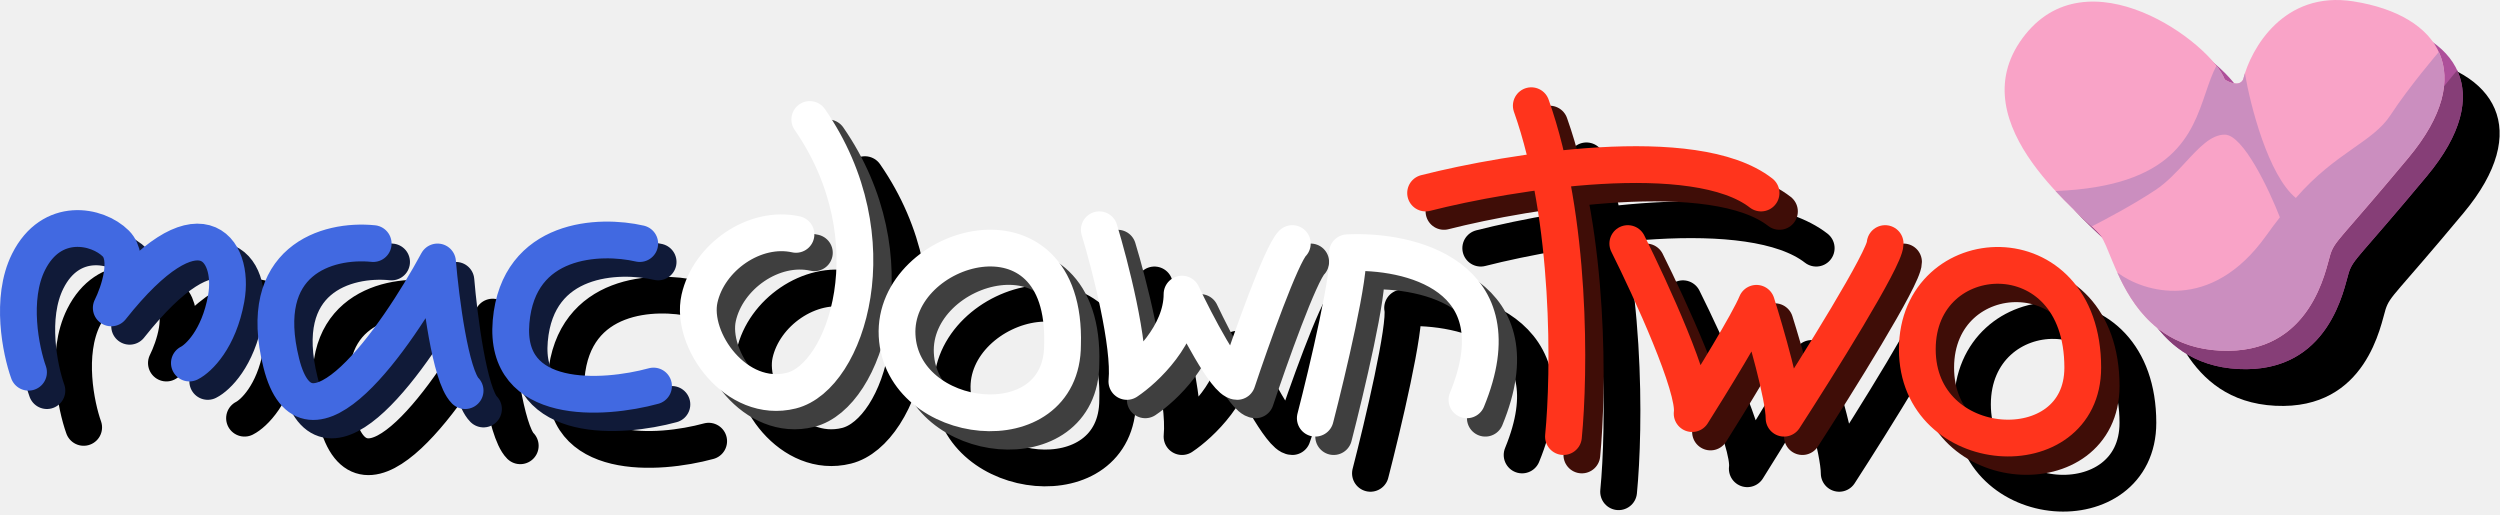
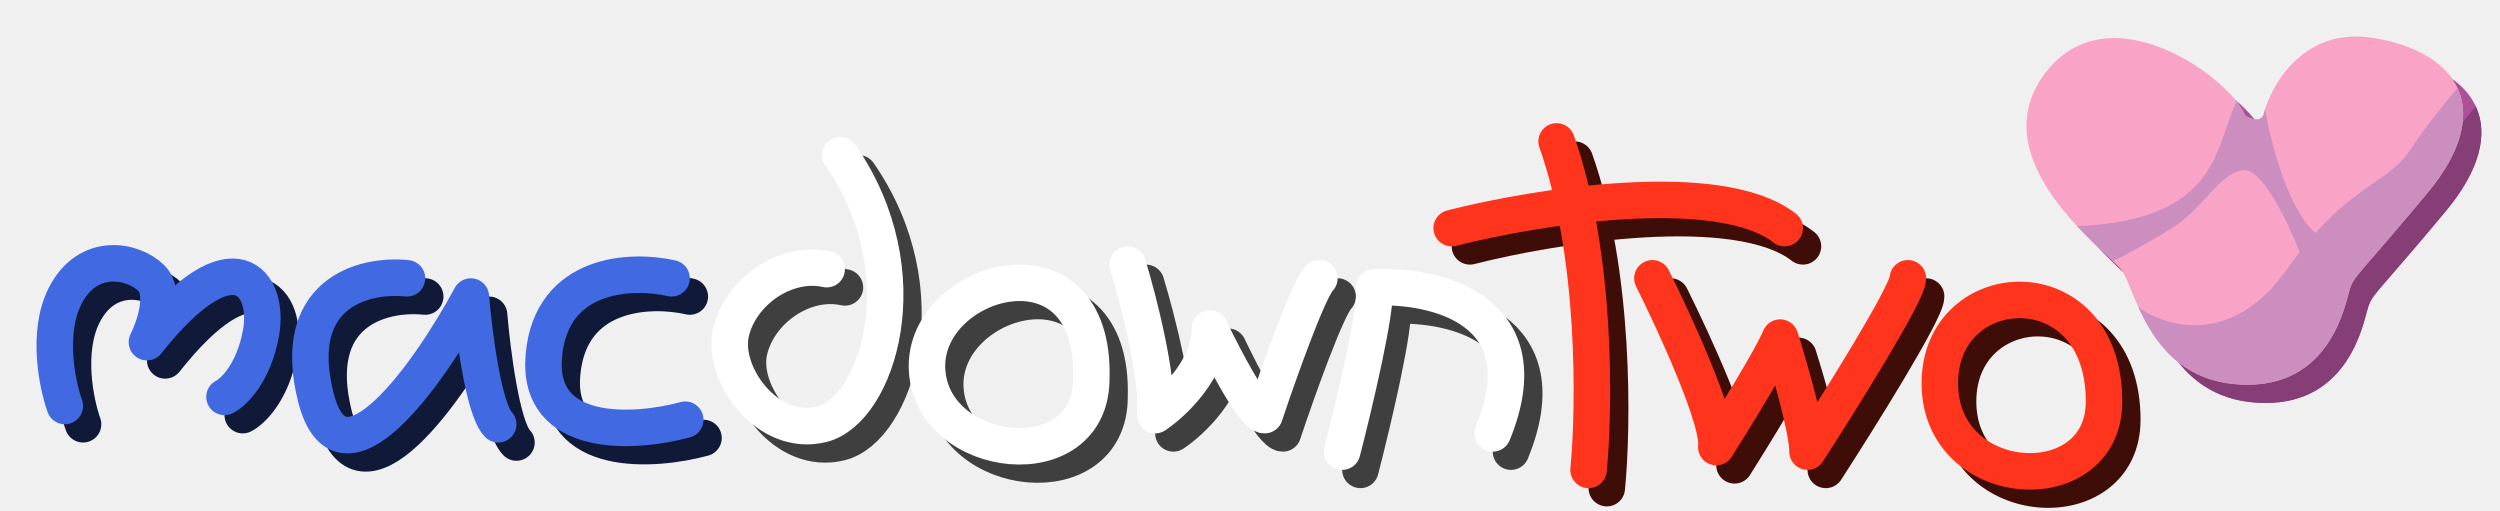
- <svg xmlns="http://www.w3.org/2000/svg" width="272" height="56" viewBox="0 0 272 56" fill="none">
-   <path d="M9.104 46.5C8.271 44.167 7.104 38.5 9.104 34.5C11.604 29.5 16.604 30.5 18.604 32.5C20.204 34.1 18.938 37.833 18.104 39.5C27.604 27.5 31.604 33 30.604 38.5C29.804 42.9 27.604 45 26.604 45.5M46.604 32.5C41.604 32 33.804 34.3 36.604 45.5C39.404 56.7 49.104 42.833 53.604 34.5C53.938 38.5 55.004 46.9 56.604 48.5M75.604 32.5C71.271 31.5 62.404 31.8 61.604 41C60.804 50.2 71.604 49.5 77.104 48" stroke="black" stroke-width="4" stroke-linecap="round" stroke-linejoin="round" />
-   <path d="M94.104 19C103.104 32 98.104 47 92.104 48.5C86.104 50 81.104 43 82.104 38.5C83.104 34 88.104 30.5 92.604 31.5M125.604 31C126.77 34.833 129.004 43.5 128.604 47.5C130.604 46.167 134.604 42.4 134.604 38C136.104 41.167 139.404 47.5 140.604 47.5C142.104 43 145.404 33.7 146.604 32.5M149.104 51.5C150.437 46.333 153.004 35.5 152.604 33.5C159.27 33.167 171.204 35.9 165.604 49.5M121.604 43.5C122.104 27 103.104 32.5 103.604 42.5C104.104 52.5 121.604 54.5 121.604 43.5Z" stroke="black" stroke-width="4" stroke-linecap="round" stroke-linejoin="round" />
-   <path d="M176.104 53.5C176.771 46.667 177.004 29.9 172.604 17.5M161.104 27C170.271 24.667 190.404 21.4 197.604 27M183.104 32.5C185.604 37.5 190.504 48.2 190.104 51C192.104 47.833 196.304 41 197.104 39C198.104 42.167 200.104 49.1 200.104 51.5C203.771 45.833 211.104 34.1 211.104 32.5M232.604 46C232.604 31 214.604 32 214.604 44C214.604 56 232.604 57 232.604 46Z" stroke="black" stroke-width="4" stroke-linecap="round" stroke-linejoin="round" />
-   <path d="M234.552 31.648C236.052 33.648 237.552 43.648 247.552 44.148C257.552 44.649 259.052 35.149 259.552 33.649C260.052 32.149 260.552 32.149 268.052 23.149C275.552 14.149 271.552 7.649 262.052 6.149C254.452 4.949 250.886 11.315 250.052 14.649C249.652 15.448 248.552 14.982 248.052 14.649C246.552 10.649 233.052 0.648 226.052 10.149C219.052 19.648 233.052 29.648 234.552 31.648Z" fill="black" />
-   <path d="M230.552 27.648C232.052 29.648 233.552 39.648 243.552 40.148C253.552 40.649 255.052 31.149 255.552 29.649C256.052 28.149 256.552 28.149 264.052 19.149C271.552 10.149 267.552 3.649 258.052 2.149C250.452 0.949 246.886 7.315 246.052 10.649C245.652 11.448 244.552 10.982 244.052 10.649C242.552 6.648 229.052 -3.352 222.052 6.148C215.052 15.649 229.052 25.648 230.552 27.648Z" fill="#AD509A" />
-   <path fill-rule="evenodd" clip-rule="evenodd" d="M246.052 10.649C245.652 11.448 244.552 10.982 244.052 10.649C243.888 10.21 243.579 9.698 243.15 9.149C242.691 10.007 242.35 11.011 241.987 12.078C240.446 16.605 238.518 22.27 225.645 22.785C226.863 24.101 228.063 25.224 228.986 26.087C229.197 26.285 229.394 26.468 229.573 26.638C230.919 25.964 234.165 24.24 236.552 22.649C237.765 21.84 238.815 20.704 239.8 19.639C241.251 18.068 242.563 16.649 244.052 16.649C246.052 16.649 248.886 22.643 250.052 25.641C249.558 26.273 249.057 26.942 248.552 27.649C242.552 36.049 235.257 33.815 232.359 31.649C233.987 35.244 236.874 39.815 243.552 40.148C252.639 40.603 254.708 32.8 255.385 30.246C255.453 29.989 255.507 29.786 255.552 29.649C255.86 28.725 256.168 28.37 258.112 26.13C259.324 24.734 261.172 22.605 264.052 19.149C267.883 14.552 268.714 10.608 267.344 7.649C267.344 7.649 264.052 11.5 262.104 14.5C260.156 17.5 256.147 18.534 251.787 23.539C248.774 21.051 246.837 13.46 246.246 9.976C246.17 10.211 246.106 10.436 246.052 10.649Z" fill="#863E77" />
-   <path d="M228.552 25.648C230.052 27.648 231.552 37.648 241.552 38.148C251.552 38.649 253.052 29.149 253.552 27.649C254.052 26.149 254.552 26.149 262.052 17.149C269.552 8.149 265.552 1.649 256.052 0.149C248.452 -1.051 244.886 5.315 244.052 8.648C243.652 9.448 242.552 8.982 242.052 8.648C240.552 4.648 227.052 -5.352 220.052 4.148C213.052 13.649 227.052 23.648 228.552 25.648Z" fill="#F9A3C7" />
-   <path fill-rule="evenodd" clip-rule="evenodd" d="M244.052 8.648C243.652 9.448 242.552 8.982 242.052 8.648C241.888 8.21 241.579 7.698 241.15 7.149C240.691 8.007 240.35 9.011 239.987 10.078C238.446 14.605 236.518 20.27 223.645 20.785C224.863 22.101 226.063 23.224 226.986 24.087C227.197 24.285 227.394 24.468 227.573 24.638C228.919 23.964 232.165 22.24 234.552 20.649C235.765 19.84 236.815 18.704 237.8 17.639C239.251 16.068 240.563 14.649 242.052 14.649C244.052 14.649 246.886 20.643 248.052 23.641C247.558 24.273 247.057 24.942 246.552 25.649C240.552 34.049 233.257 31.815 230.359 29.649C231.987 33.244 234.874 37.815 241.552 38.148C250.639 38.603 252.708 30.8 253.385 28.246C253.453 27.989 253.507 27.786 253.552 27.649C253.86 26.725 254.168 26.37 256.112 24.13C257.324 22.734 259.172 20.605 262.052 17.149C265.883 12.552 266.714 8.608 265.344 5.649C265.344 5.649 262.052 9.5 260.104 12.5C258.156 15.5 254.147 16.534 249.787 21.539C246.774 19.051 244.837 11.46 244.246 7.976C244.17 8.211 244.106 8.436 244.052 8.648Z" fill="#CB8EBF" />
-   <path d="M5.104 42.5C4.271 40.167 3.104 34.5 5.104 30.5C7.604 25.5 12.604 26.5 14.604 28.5C16.204 30.1 14.938 33.833 14.104 35.5C23.604 23.5 27.604 29 26.604 34.5C25.804 38.9 23.604 41 22.604 41.5M42.604 28.5C37.604 28 29.804 30.3 32.604 41.5C35.404 52.7 45.104 38.833 49.604 30.5C49.938 34.5 51.004 42.9 52.604 44.5M71.604 28.5C67.271 27.5 58.404 27.8 57.604 37C56.804 46.2 67.604 45.5 73.104 44" stroke="#101A38" stroke-width="4" stroke-linecap="round" stroke-linejoin="round" />
-   <path d="M3.104 40.5C2.271 38.167 1.104 32.5 3.104 28.5C5.604 23.5 10.604 24.5 12.604 26.5C14.204 28.1 12.938 31.833 12.104 33.5C21.604 21.5 25.604 27 24.604 32.5C23.804 36.9 21.604 39 20.604 39.5M40.604 26.5C35.604 26 27.804 28.3 30.604 39.5C33.404 50.7 43.104 36.833 47.604 28.5C47.938 32.5 49.004 40.9 50.604 42.5M69.604 26.5C65.271 25.5 56.404 25.8 55.604 35C54.804 44.2 65.604 43.5 71.104 42" stroke="#4169E1" stroke-width="4" stroke-linecap="round" stroke-linejoin="round" />
-   <path d="M90.104 15C99.104 28 94.104 43 88.104 44.5C82.104 46 77.104 39 78.104 34.5C79.104 30 84.104 26.5 88.604 27.5M121.604 27C122.77 30.833 125.004 39.5 124.604 43.5C126.604 42.167 130.604 38.4 130.604 34C132.104 37.167 135.404 43.5 136.604 43.5C138.104 39 141.404 29.7 142.604 28.5M145.104 47.5C146.437 42.333 149.004 31.5 148.604 29.5C155.27 29.167 167.204 31.9 161.604 45.5M117.604 39.5C118.104 23 99.104 28.5 99.604 38.5C100.104 48.5 117.604 50.5 117.604 39.5Z" stroke="#3F3F3F" stroke-width="4" stroke-linecap="round" stroke-linejoin="round" />
-   <path d="M88.104 13C97.104 26 92.104 41 86.104 42.5C80.104 44 75.104 37 76.104 32.5C77.104 28 82.104 24.5 86.604 25.5M119.604 25C120.77 28.833 123.004 37.5 122.604 41.5C124.604 40.167 128.604 36.4 128.604 32C130.104 35.167 133.404 41.5 134.604 41.5C136.104 37 139.404 27.7 140.604 26.5M143.104 45.5C144.437 40.333 147.004 29.5 146.604 27.5C153.27 27.167 165.204 29.9 159.604 43.5M115.604 37.5C116.104 21 97.104 26.5 97.604 36.5C98.104 46.5 115.604 48.5 115.604 37.5Z" stroke="white" stroke-width="4" stroke-linecap="round" stroke-linejoin="round" />
-   <path d="M172.104 49.5C172.771 42.667 173.004 25.9 168.604 13.5M157.104 23C166.271 20.667 186.404 17.4 193.604 23M179.104 28.5C181.604 33.5 186.504 44.2 186.104 47C188.104 43.833 192.304 37 193.104 35C194.104 38.167 196.104 45.1 196.104 47.5C199.771 41.833 207.104 30.1 207.104 28.5M228.604 42C228.604 27 210.604 28 210.604 40C210.604 52 228.604 53 228.604 42Z" stroke="#3F0D07" stroke-width="4" stroke-linecap="round" stroke-linejoin="round" />
-   <path d="M170.104 47.5C170.771 40.667 171.004 23.9 166.604 11.5M155.104 21C164.271 18.667 184.404 15.4 191.604 21M177.104 26.5C179.604 31.5 184.504 42.2 184.104 45C186.104 41.833 190.304 35 191.104 33C192.104 36.167 194.104 43.1 194.104 45.5C197.771 39.833 205.104 28.1 205.104 26.5M226.604 40C226.604 25 208.604 26 208.604 38C208.604 50 226.604 51 226.604 40Z" stroke="#FF341C" stroke-width="4" stroke-linecap="round" stroke-linejoin="round" />
+ <svg xmlns="http://www.w3.org/2000/svg" width="274" height="56" viewBox="0 0 274 56" fill="none">
+   <path d="M234.552 31.648C236.052 33.648 237.552 43.648 247.552 44.148C257.552 44.649 259.052 35.149 259.552 33.649C260.052 32.149 260.552 32.149 268.052 23.149C275.552 14.149 271.552 7.649 262.052 6.149C254.452 4.949 250.886 11.315 250.052 14.649C249.652 15.448 248.552 14.982 248.052 14.649C246.552 10.649 233.052 0.648 226.052 10.149C219.052 19.648 233.052 29.648 234.552 31.648Z" fill="#AD509A" />
+   <path fill-rule="evenodd" clip-rule="evenodd" d="M250.052 14.649C249.652 15.448 248.552 14.982 248.052 14.649C247.888 14.21 247.579 13.698 247.15 13.149C246.691 14.007 246.35 15.011 245.987 16.078C244.446 20.605 242.518 26.27 229.645 26.785C230.863 28.101 232.063 29.224 232.986 30.087C233.197 30.285 233.394 30.468 233.573 30.638C234.919 29.964 238.165 28.24 240.552 26.649C241.765 25.84 242.815 24.704 243.8 23.639C245.251 22.068 246.563 20.649 248.052 20.649C250.052 20.649 252.886 26.643 254.052 29.641C253.558 30.273 253.057 30.942 252.552 31.649C246.552 40.049 239.257 37.815 236.359 35.649C237.987 39.244 240.874 43.815 247.552 44.148C256.639 44.603 258.708 36.8 259.385 34.246C259.453 33.989 259.507 33.786 259.552 33.649C259.86 32.725 260.168 32.37 262.112 30.13C263.324 28.734 265.172 26.605 268.052 23.149C271.883 18.552 272.714 14.608 271.344 11.649C271.344 11.649 268.052 15.5 266.104 18.5C264.156 21.5 260.147 22.534 255.787 27.539C252.774 25.051 250.837 17.46 250.246 13.976C250.17 14.211 250.106 14.436 250.052 14.649Z" fill="#863E77" />
+   <path d="M232.552 29.648C234.052 31.648 235.552 41.648 245.552 42.148C255.552 42.649 257.052 33.149 257.552 31.649C258.052 30.149 258.552 30.149 266.052 21.149C273.552 12.149 269.552 5.649 260.052 4.149C252.452 2.949 248.886 9.315 248.052 12.649C247.652 13.448 246.552 12.982 246.052 12.649C244.552 8.648 231.052 -1.352 224.052 8.148C217.052 17.648 231.052 27.648 232.552 29.648Z" fill="#F9A3C7" />
+   <path fill-rule="evenodd" clip-rule="evenodd" d="M248.052 12.649C247.652 13.448 246.552 12.982 246.052 12.649C245.888 12.21 245.579 11.698 245.15 11.149C244.691 12.007 244.35 13.011 243.987 14.078C242.446 18.605 240.518 24.27 227.645 24.785C228.863 26.101 230.063 27.224 230.986 28.087C231.197 28.285 231.394 28.468 231.573 28.638C232.919 27.964 236.165 26.24 238.552 24.649C239.765 23.84 240.815 22.704 241.8 21.639C243.251 20.068 244.563 18.649 246.052 18.649C248.052 18.649 250.886 24.643 252.052 27.641C251.558 28.273 251.057 28.942 250.552 29.649C244.552 38.049 237.257 35.815 234.359 33.649C235.987 37.244 238.874 41.815 245.552 42.148C254.639 42.603 256.708 34.8 257.385 32.246C257.453 31.989 257.507 31.786 257.552 31.649C257.86 30.725 258.168 30.37 260.112 28.13C261.324 26.734 263.172 24.605 266.052 21.149C269.883 16.552 270.714 12.608 269.344 9.649C269.344 9.649 266.052 13.5 264.104 16.5C262.156 19.5 258.147 20.534 253.787 25.539C250.774 23.051 248.837 15.46 248.246 11.976C248.17 12.211 248.106 12.436 248.052 12.649Z" fill="#CB8EBF" />
+   <path d="M9.104 46.5C8.271 44.167 7.104 38.5 9.104 34.5C11.604 29.5 16.604 30.5 18.604 32.5C20.204 34.1 18.938 37.833 18.104 39.5C27.604 27.5 31.604 33 30.604 38.5C29.804 42.9 27.604 45 26.604 45.5M46.604 32.5C41.604 32 33.804 34.3 36.604 45.5C39.404 56.7 49.104 42.833 53.604 34.5C53.938 38.5 55.004 46.9 56.604 48.5M75.604 32.5C71.271 31.5 62.404 31.8 61.604 41C60.804 50.2 71.604 49.5 77.104 48" stroke="#101A38" stroke-width="4" stroke-linecap="round" stroke-linejoin="round" />
+   <path d="M7.104 44.5C6.271 42.167 5.104 36.5 7.104 32.5C9.604 27.5 14.604 28.5 16.604 30.5C18.204 32.1 16.938 35.833 16.104 37.5C25.604 25.5 29.604 31 28.604 36.5C27.804 40.9 25.604 43 24.604 43.5M44.604 30.5C39.604 30 31.804 32.3 34.604 43.5C37.404 54.7 47.104 40.833 51.604 32.5C51.938 36.5 53.004 44.9 54.604 46.5M73.604 30.5C69.271 29.5 60.404 29.8 59.604 39C58.804 48.2 69.604 47.5 75.104 46" stroke="#4169E1" stroke-width="4" stroke-linecap="round" stroke-linejoin="round" />
+   <path d="M94.104 19C103.104 32 98.104 47 92.104 48.5C86.104 50 81.104 43 82.104 38.5C83.104 34 88.104 30.5 92.604 31.5M125.604 31C126.77 34.833 129.004 43.5 128.604 47.5C130.604 46.167 134.604 42.4 134.604 38C136.104 41.167 139.404 47.5 140.604 47.5C142.104 43 145.404 33.7 146.604 32.5M149.104 51.5C150.437 46.333 153.004 35.5 152.604 33.5C159.27 33.167 171.204 35.9 165.604 49.5M121.604 43.5C122.104 27 103.104 32.5 103.604 42.5C104.104 52.5 121.604 54.5 121.604 43.5Z" stroke="#3F3F3F" stroke-width="4" stroke-linecap="round" stroke-linejoin="round" />
+   <path d="M92.104 17C101.104 30 96.104 45 90.104 46.5C84.104 48 79.104 41 80.104 36.5C81.104 32 86.104 28.5 90.604 29.5M123.604 29C124.77 32.833 127.004 41.5 126.604 45.5C128.604 44.167 132.604 40.4 132.604 36C134.104 39.167 137.404 45.5 138.604 45.5C140.104 41 143.404 31.7 144.604 30.5M147.104 49.5C148.437 44.333 151.004 33.5 150.604 31.5C157.27 31.167 169.204 33.9 163.604 47.5M119.604 41.5C120.104 25 101.104 30.5 101.604 40.5C102.104 50.5 119.604 52.5 119.604 41.5Z" stroke="white" stroke-width="4" stroke-linecap="round" stroke-linejoin="round" />
+   <path d="M176.104 53.5C176.771 46.667 177.004 29.9 172.604 17.5M161.104 27C170.271 24.667 190.404 21.4 197.604 27M183.104 32.5C185.604 37.5 190.504 48.2 190.104 51C192.104 47.833 196.304 41 197.104 39C198.104 42.167 200.104 49.1 200.104 51.5C203.771 45.833 211.104 34.1 211.104 32.5M232.604 46C232.604 31 214.604 32 214.604 44C214.604 56 232.604 57 232.604 46Z" stroke="#3F0D07" stroke-width="4" stroke-linecap="round" stroke-linejoin="round" />
+   <path d="M174.104 51.5C174.771 44.667 175.004 27.9 170.604 15.5M159.104 25C168.271 22.667 188.404 19.4 195.604 25M181.104 30.5C183.604 35.5 188.504 46.2 188.104 49C190.104 45.833 194.304 39 195.104 37C196.104 40.167 198.104 47.1 198.104 49.5C201.771 43.833 209.104 32.1 209.104 30.5M230.604 44C230.604 29 212.604 30 212.604 42C212.604 54 230.604 55 230.604 44Z" stroke="#FF341C" stroke-width="4" stroke-linecap="round" stroke-linejoin="round" />
</svg>
